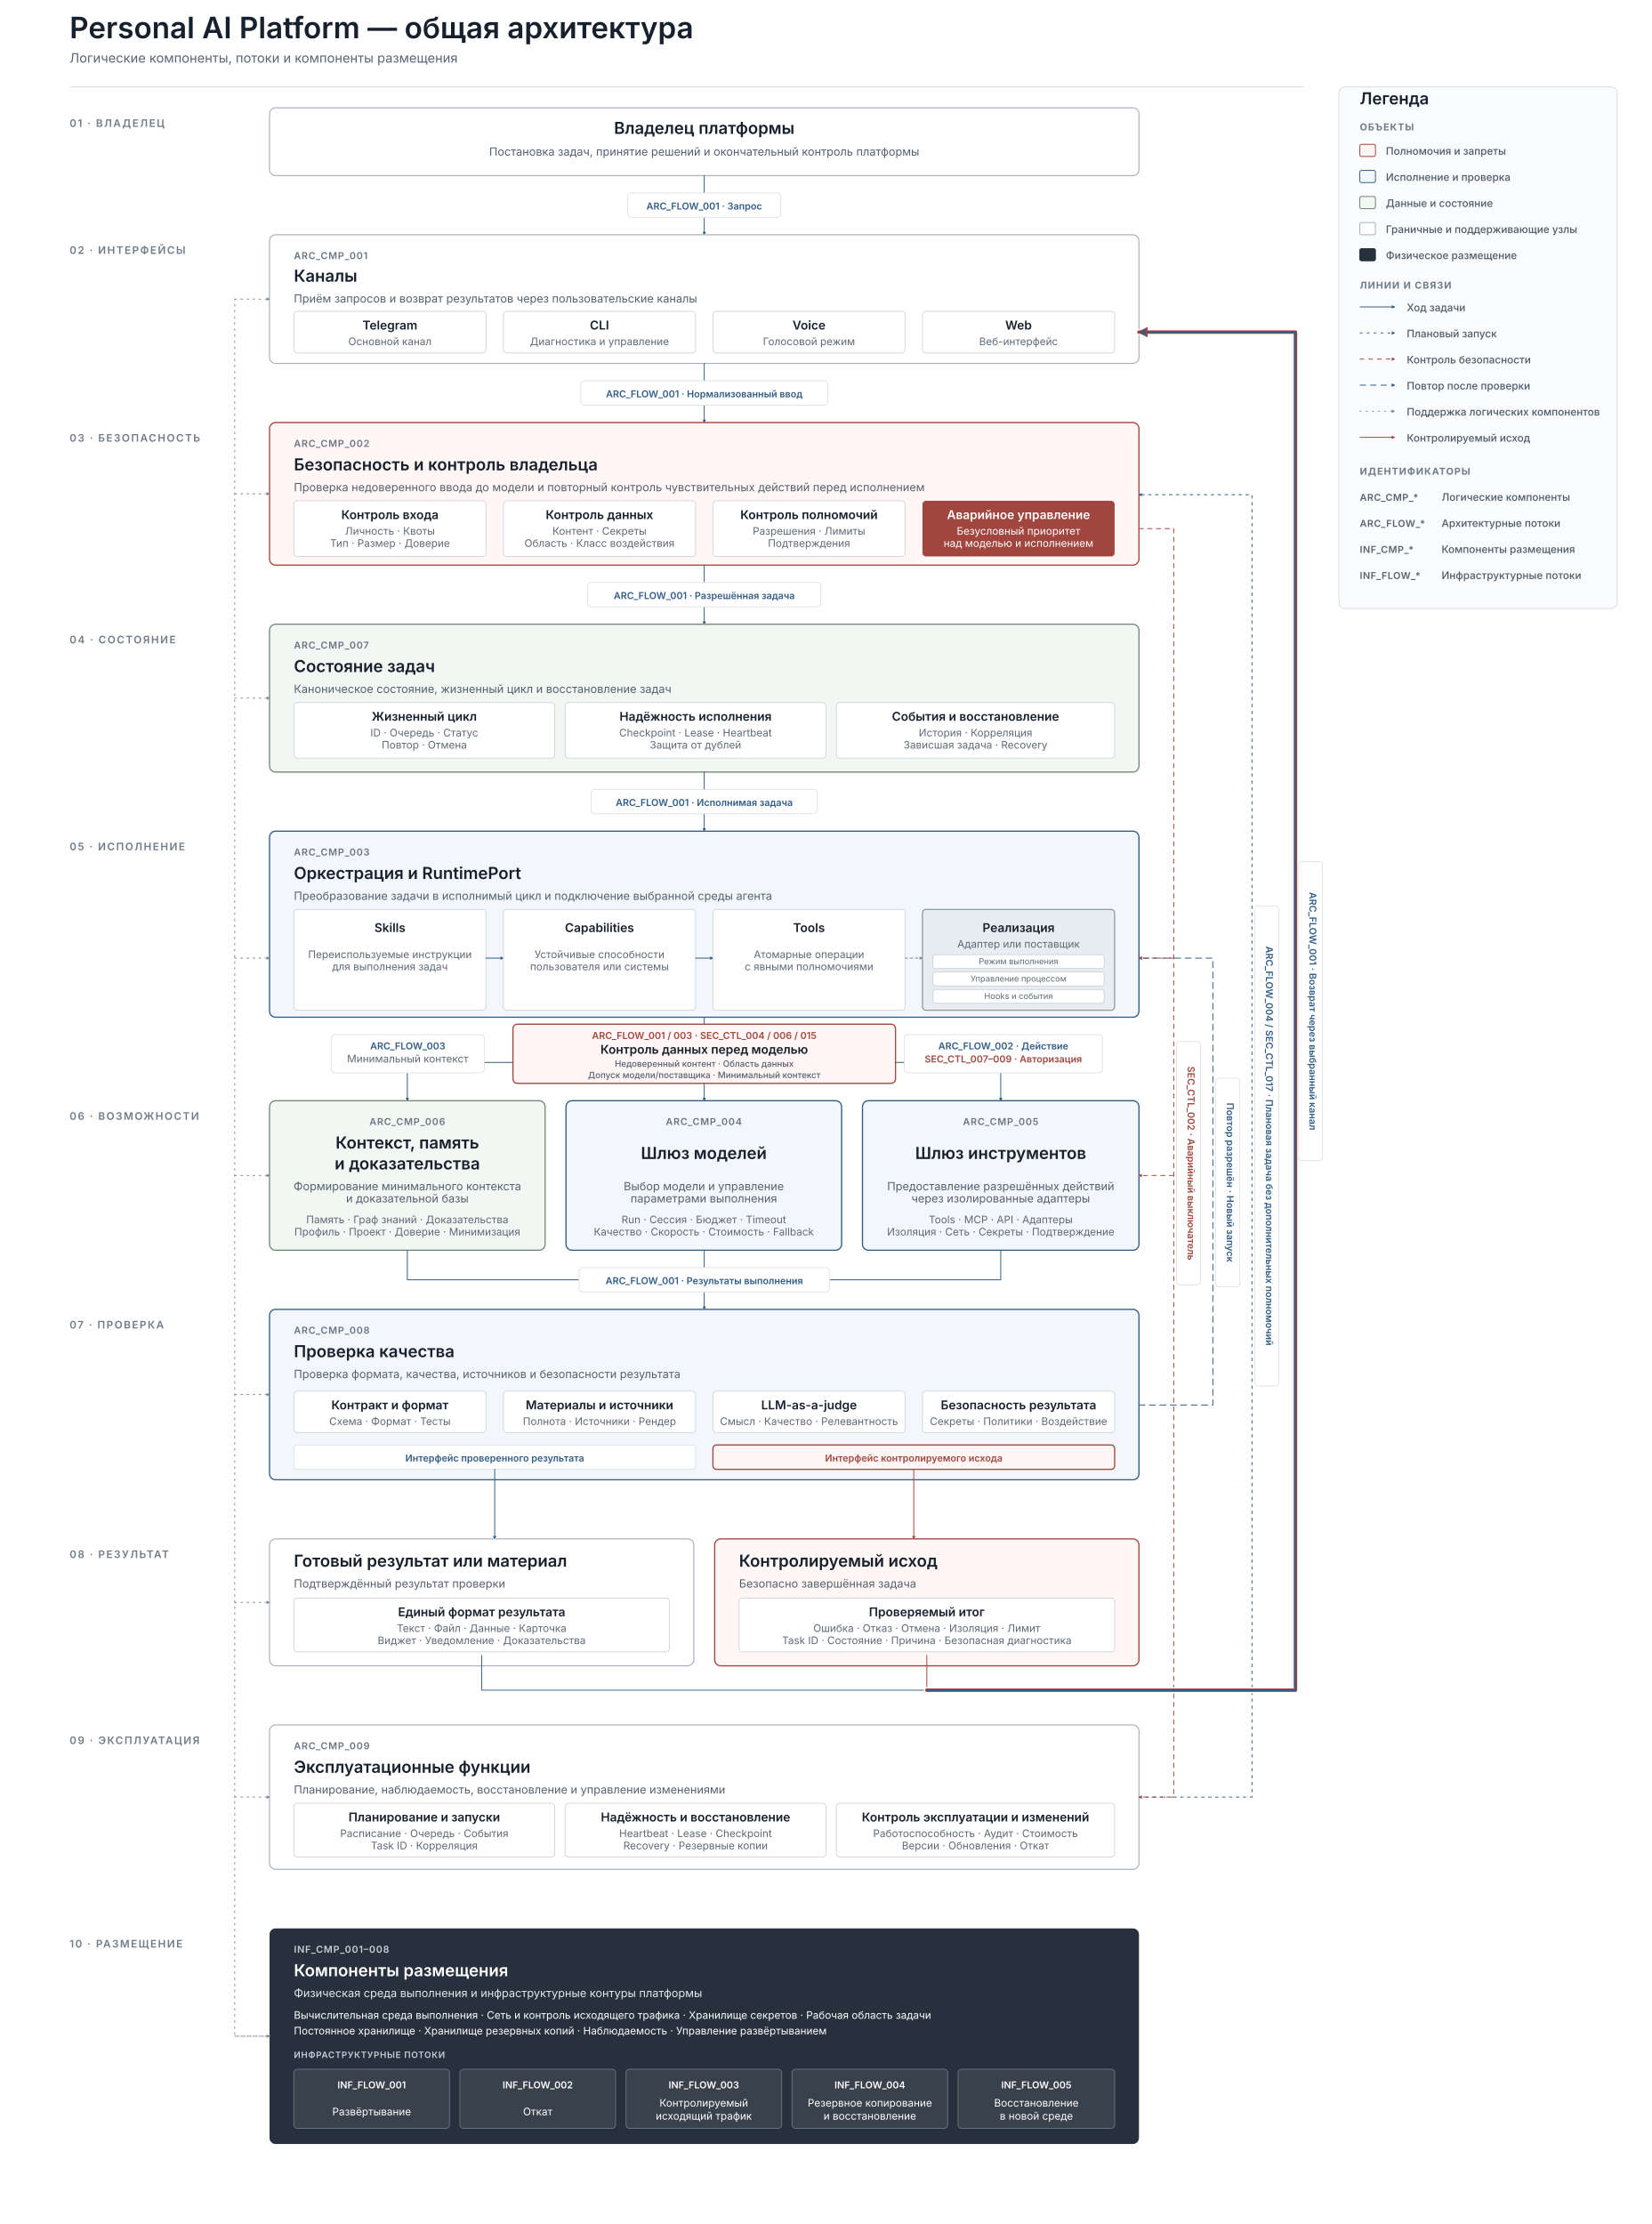
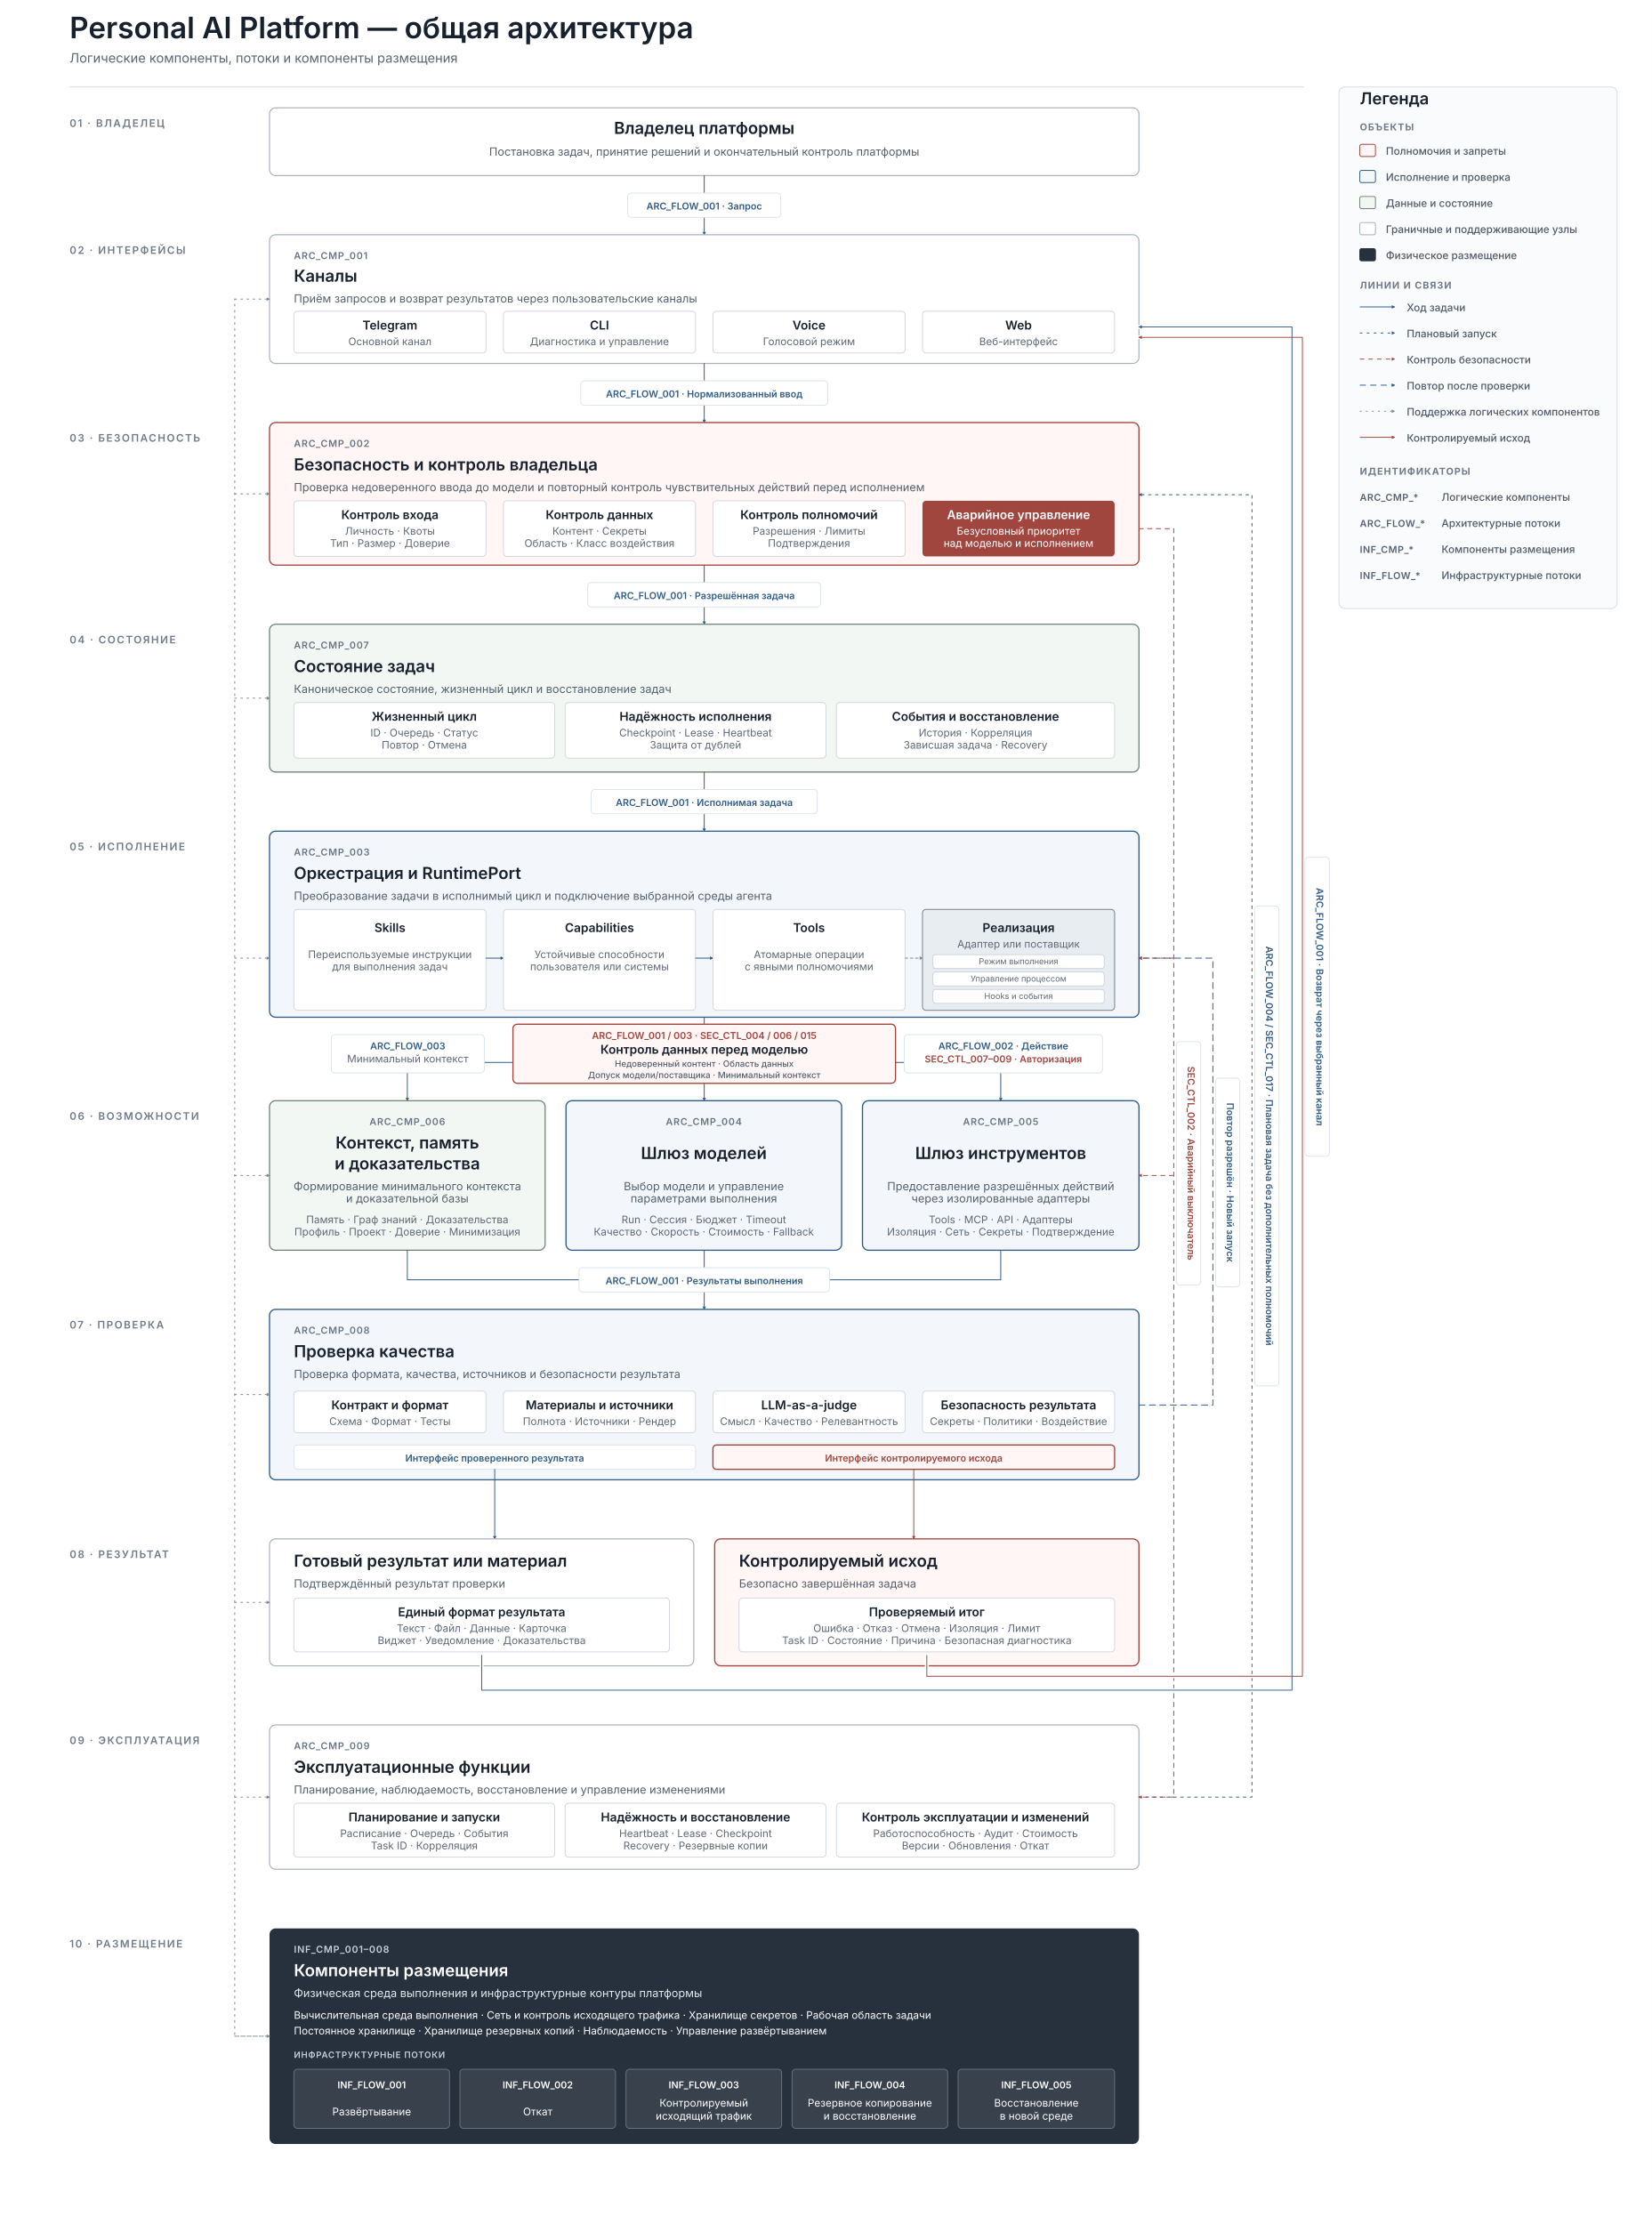
<svg xmlns="http://www.w3.org/2000/svg" width="1900" height="2558" viewBox="0 0 1900 2558" role="img" aria-labelledby="title desc">
  <defs>
    <marker id="arrow-main" viewBox="0 0 10 10" refX="8.2" refY="5" markerWidth="4" markerHeight="4" orient="auto-start-reverse">
      <path d="M0 0L10 5L0 10Z" fill="#315C88" />
    </marker>
    <marker id="arrow-control" viewBox="0 0 10 10" refX="8.2" refY="5" markerWidth="4" markerHeight="4" orient="auto-start-reverse">
      <path d="M0 0L10 5L0 10Z" fill="#A1463F" />
-     </marker>
-     <marker id="arrow-return-dual" viewBox="0 0 12 12" refX="10" refY="6" markerWidth="12" markerHeight="12" markerUnits="userSpaceOnUse" orient="auto">
-       <path d="M0 0L12 6L0 12Z" fill="#A1463F" />
-       <path d="M2.4 2.2L9.6 6L2.4 9.8Z" fill="#315C88" />
    </marker>
    <marker id="arrow-support" viewBox="0 0 10 10" refX="8.2" refY="5" markerWidth="4" markerHeight="4" orient="auto-start-reverse">
      <path d="M0 0L10 5L0 10Z" fill="#7D8895" />
    </marker>
    <marker id="arrow-infra" viewBox="0 0 10 10" refX="8.2" refY="5" markerWidth="4" markerHeight="4" orient="auto-start-reverse">
      <path d="M0 0L10 5L0 10Z" fill="#D6DEE7" />
    </marker>
    <style>
      text { font-family: Inter, "Segoe UI", Arial, sans-serif; fill: #17202D; }
      .title { font-size: 34px; font-weight: 600; }
      .subtitle { font-size: 15px; font-weight: 400; fill: #596574; }
      .legend { font-size: 12px; font-weight: 500; fill: #4E5A68; }
      .legend-id { font-size: 11px; font-weight: 600; letter-spacing: 0.5px; fill: #566271; }
      .legend-section { font-size: 11px; font-weight: 700; letter-spacing: 1px; fill: #707B89; }
      .layer-no { font-size: 12px; font-weight: 600; letter-spacing: 1.5px; fill: #707B89; }
      .component-id { font-size: 11px; font-weight: 600; letter-spacing: 0.8px; fill: #687482; }
      .component-title { font-size: 19px; font-weight: 600; }
      .component-text { font-size: 13px; font-weight: 400; fill: #53606E; }
      .small-title { font-size: 14px; font-weight: 600; }
      .small-text { font-size: 12px; font-weight: 400; fill: #5E6875; }
      .micro-text { font-size: 10.5px; font-weight: 400; fill: #5E6875; }
      .implementation-sub-text { font-size: 9.5px; font-weight: 400; fill: #5E6875; }
      .flow-text { font-size: 11px; font-weight: 600; fill: #315C88; }
      .control-flow-text { font-size: 11px; font-weight: 600; fill: #A1463F; }
      .inverse-title { font-size: 14px; font-weight: 600; fill: #FFFFFF; }
      .inverse-text { font-size: 12px; font-weight: 400; fill: #FFFFFF; }
      .infra-component-id { font-size: 11px; font-weight: 600; letter-spacing: 0.8px; fill: #C8D1DB; }
      .infra-component-title { font-size: 19px; font-weight: 600; fill: #FFFFFF; }
      .infra-component-text { font-size: 13px; font-weight: 400; fill: #E3E8EE; }
      .infra-small-text { font-size: 12px; font-weight: 400; fill: #FFFFFF; }
      .infra-chip { font-size: 11px; font-weight: 600; fill: #FFFFFF; }
      .infra-header { font-size: 10px; font-weight: 600; letter-spacing: 0.7px; fill: #C8D1DB; }
      .infra-inner-card { fill: #FFFFFF; fill-opacity: 0.08; stroke: #66717E; stroke-width: 1; }
      .main-line { fill: none; stroke: #315C88; stroke-width: 1; stroke-linecap: round; stroke-linejoin: round; marker-end: url(#arrow-main); }
      .branch-line { fill: none; stroke: #315C88; stroke-width: 1; stroke-linecap: round; stroke-linejoin: round; marker-end: url(#arrow-main); }
      .bus-line { fill: none; stroke: #315C88; stroke-width: 1; stroke-linecap: round; stroke-linejoin: round; }
      .retry-line { fill: none; stroke: #315C88; stroke-width: 1; stroke-dasharray: 7 5; stroke-linecap: round; stroke-linejoin: round; marker-end: url(#arrow-main); }
      .control-line { fill: none; stroke: #A1463F; stroke-width: 1; stroke-dasharray: 5 5; stroke-linecap: round; stroke-linejoin: round; marker-end: url(#arrow-control); }
      .control-rail { fill: none; stroke: #A1463F; stroke-width: 1; stroke-dasharray: 5 5; stroke-linecap: round; stroke-linejoin: round; }
      .failure-line { fill: none; stroke: #A1463F; stroke-width: 1; stroke-linecap: round; stroke-linejoin: round; marker-end: url(#arrow-control); }
      .scheduled-line { fill: none; stroke: #315C88; stroke-width: 1; stroke-dasharray: 3 5; stroke-linecap: round; stroke-linejoin: round; marker-end: url(#arrow-main); }
      .support-line { fill: none; stroke: #7D8895; stroke-width: 1; stroke-dasharray: 2 5; stroke-linecap: round; stroke-linejoin: round; marker-end: url(#arrow-support); }
      .support-rail { fill: none; stroke: #7D8895; stroke-width: 1; stroke-dasharray: 2 5; stroke-linecap: round; stroke-linejoin: round; }
      .neutral-card { fill: #FFFFFF; stroke: #A7B0BB; stroke-width: 1.2; }
      .control-card { fill: #FFF6F5; stroke: #A1463F; stroke-width: 1.4; }
      .execution-card { fill: #F3F7FB; stroke: #315C88; stroke-width: 1.4; }
      .data-card { fill: #F3F7F4; stroke: #6C8173; stroke-width: 1.3; }
      .inner-card { fill: #FFFFFF; stroke: #D1D7DE; stroke-width: 1; }
      .implementation-pill { fill: #E8EDF2; stroke: #7D8895; stroke-width: 1.1; }
      .implementation-sub { fill: #FFFFFF; stroke: #C3CCD5; stroke-width: 0.8; }
      .implementation-link { fill: none; stroke: #7D8895; stroke-width: 1; stroke-dasharray: 3 3; stroke-linecap: round; marker-end: url(#arrow-support); }
      .detail-panel { fill: #FAFBFC; stroke: #D7DCE2; stroke-width: 1; }
      .flow-label { fill: #FFFFFF; stroke: #D9E1E8; stroke-width: 0.9; }
      .gate-note { font-size: 10px; font-weight: 500; fill: #53606E; }
    </style>
  </defs>
  <rect width="1900" height="2558" fill="#FFFFFF" />
  <text x="80" y="44" class="title">Personal AI Platform — общая архитектура</text>
  <text x="80" y="72" class="subtitle">Логические компоненты, потоки и компоненты размещения</text>
  <line x1="80" y1="100" x2="1500" y2="100" stroke="#D7DCE2" />
  <g>
    <rect x="1540" y="100" width="320" height="600" rx="7" fill="#FAFBFC" stroke="#D7DCE2" stroke-width="1" />
    <text x="1564" y="120" class="component-title">Легенда</text>
    <text x="1564" y="150" class="legend-section">ОБЪЕКТЫ</text>
    <rect x="1564" y="166" width="18" height="14" rx="2" fill="#FFF6F5" stroke="#A1463F" />
    <text x="1594" y="178" class="legend">Полномочия и запреты</text>
    <rect x="1564" y="196" width="18" height="14" rx="2" fill="#F3F7FB" stroke="#315C88" />
    <text x="1594" y="208" class="legend">Исполнение и проверка</text>
    <rect x="1564" y="226" width="18" height="14" rx="2" fill="#F3F7F4" stroke="#6C8173" />
    <text x="1594" y="238" class="legend">Данные и состояние</text>
    <rect x="1564" y="256" width="18" height="14" rx="2" fill="#FFFFFF" stroke="#A7B0BB" />
    <text x="1594" y="268" class="legend">Граничные и поддерживающие узлы</text>
    <rect x="1564" y="286" width="18" height="14" rx="2" fill="#27313D" stroke="#27313D" />
    <text x="1594" y="298" class="legend">Физическое размещение</text>
    <text x="1564" y="332" class="legend-section">ЛИНИИ И СВЯЗИ</text>
    <line x1="1564" y1="353" x2="1604" y2="353" stroke="#315C88" stroke-width="1" marker-end="url(#arrow-main)" />
    <text x="1618" y="358" class="legend">Ход задачи</text>
    <line x1="1564" y1="383" x2="1604" y2="383" stroke="#315C88" stroke-width="1" stroke-dasharray="3 5" marker-end="url(#arrow-main)" />
    <text x="1618" y="388" class="legend">Плановый запуск</text>
    <line x1="1564" y1="413" x2="1604" y2="413" stroke="#A1463F" stroke-width="1" stroke-dasharray="5 5" marker-end="url(#arrow-control)" />
    <text x="1618" y="418" class="legend">Контроль безопасности</text>
    <line x1="1564" y1="443" x2="1604" y2="443" stroke="#315C88" stroke-width="1" stroke-dasharray="7 5" marker-end="url(#arrow-main)" />
    <text x="1618" y="448" class="legend">Повтор после проверки</text>
    <line x1="1564" y1="473" x2="1604" y2="473" stroke="#7D8895" stroke-width="1" stroke-dasharray="2 5" marker-end="url(#arrow-support)" />
    <text x="1618" y="478" class="legend">Поддержка логических компонентов</text>
    <line x1="1564" y1="503" x2="1604" y2="503" stroke="#A1463F" stroke-width="1" marker-end="url(#arrow-control)" />
    <text x="1618" y="508" class="legend">Контролируемый исход</text>
    <text x="1564" y="546" class="legend-section">ИДЕНТИФИКАТОРЫ</text>
    <text x="1564" y="576" class="legend-id">ARC_CMP_*</text>
    <text x="1658" y="576" class="legend">Логические компоненты</text>
    <text x="1564" y="606" class="legend-id">ARC_FLOW_*</text>
    <text x="1658" y="606" class="legend">Архитектурные потоки</text>
    <text x="1564" y="636" class="legend-id">INF_CMP_*</text>
    <text x="1658" y="636" class="legend">Компоненты размещения</text>
    <text x="1564" y="666" class="legend-id">INF_FLOW_*</text>
    <text x="1658" y="666" class="legend">Инфраструктурные потоки</text>
  </g>
  <g transform="translate(0 -110)">
    <g>
      <text x="80" y="256" class="layer-no">01 · ВЛАДЕЛЕЦ</text>
      <text x="80" y="402" class="layer-no">02 · ИНТЕРФЕЙСЫ</text>
      <text x="80" y="618" class="layer-no">03 · БЕЗОПАСНОСТЬ</text>
      <text x="80" y="850" class="layer-no">04 · СОСТОЯНИЕ</text>
      <text x="80" y="1088" class="layer-no">05 · ИСПОЛНЕНИЕ</text>
      <text x="80" y="1398" class="layer-no">06 · ВОЗМОЖНОСТИ</text>
      <text x="80" y="1638" class="layer-no">07 · ПРОВЕРКА</text>
      <text x="80" y="1902" class="layer-no">08 · РЕЗУЛЬТАТ</text>
      <text x="80" y="2116" class="layer-no">09 · ЭКСПЛУАТАЦИЯ</text>
      <text x="80" y="2350" class="layer-no">10 · РАЗМЕЩЕНИЕ</text>
    </g>
    <g>
      <rect x="310" y="234" width="1000" height="78" rx="7" class="neutral-card" />
      <text x="810" y="264" class="component-title" text-anchor="middle">Владелец платформы</text>
      <text x="810" y="289" class="component-text" text-anchor="middle">Постановка задач, принятие решений и окончательный контроль платформы</text>
    </g>
    <path class="main-line" d="M810 312V380" data-spec-id="ARC_FLOW_001" />
    <rect x="722" y="332" width="176" height="28" rx="4" class="flow-label" />
    <text x="810" y="351" class="flow-text" text-anchor="middle">ARC_FLOW_001 · Запрос</text>
    <g data-spec-id="ARC_CMP_001">
      <rect x="310" y="380" width="1000" height="148" rx="7" class="neutral-card" />
      <text x="338" y="408" class="component-id">ARC_CMP_001</text>
      <text x="338" y="434" class="component-title">Каналы</text>
      <text x="338" y="458" class="component-text">Приём запросов и возврат результатов через пользовательские каналы</text>
      <rect x="338" y="468" width="221" height="48" rx="4" class="inner-card" />
      <rect x="579" y="468" width="221" height="48" rx="4" class="inner-card" />
      <rect x="820" y="468" width="221" height="48" rx="4" class="inner-card" />
      <rect x="1061" y="468" width="221" height="48" rx="4" class="inner-card" />
      <text x="448.5" y="489" class="small-title" text-anchor="middle">Telegram</text>
      <text x="448.5" y="507" class="small-text" text-anchor="middle">Основной канал</text>
      <text x="689.5" y="489" class="small-title" text-anchor="middle">CLI</text>
      <text x="689.5" y="507" class="small-text" text-anchor="middle">Диагностика и управление</text>
      <text x="930.5" y="489" class="small-title" text-anchor="middle">Voice</text>
      <text x="930.5" y="507" class="small-text" text-anchor="middle">Голосовой режим</text>
      <text x="1171.5" y="489" class="small-title" text-anchor="middle">Web</text>
      <text x="1171.5" y="507" class="small-text" text-anchor="middle">Веб-интерфейс</text>
    </g>
    <path class="main-line" d="M810 528V596" />
    <rect x="668" y="548" width="284" height="28" rx="4" class="flow-label" />
    <text x="810" y="567" class="flow-text" text-anchor="middle">ARC_FLOW_001 · Нормализованный ввод</text>
    <g transform="translate(0 44)">
      <g data-spec-id="ARC_CMP_002">
        <rect x="310" y="552" width="1000" height="164" rx="7" class="control-card" />
        <text x="338" y="580" class="component-id">ARC_CMP_002</text>
        <text x="338" y="607" class="component-title">Безопасность и контроль владельца</text>
        <text x="338" y="631" class="component-text">Проверка недоверенного ввода до модели и повторный контроль чувствительных действий перед исполнением</text>
        <rect x="338" y="642" width="221" height="64" rx="4" class="inner-card" />
        <text x="448.5" y="663" class="small-title" text-anchor="middle">Контроль входа</text>
        <text x="448.5" y="681" class="small-text" text-anchor="middle">Личность · Квоты</text>
        <text x="448.5" y="695" class="small-text" text-anchor="middle">Тип · Размер · Доверие</text>
        <rect x="579" y="642" width="221" height="64" rx="4" class="inner-card" />
        <text x="689.5" y="663" class="small-title" text-anchor="middle">Контроль данных</text>
        <text x="689.5" y="681" class="small-text" text-anchor="middle">Контент · Секреты</text>
        <text x="689.5" y="695" class="small-text" text-anchor="middle">Область · Класс воздействия</text>
        <rect x="820" y="642" width="221" height="64" rx="4" class="inner-card" />
        <text x="930.5" y="663" class="small-title" text-anchor="middle">Контроль полномочий</text>
        <text x="930.5" y="681" class="small-text" text-anchor="middle">Разрешения · Лимиты</text>
        <text x="930.5" y="695" class="small-text" text-anchor="middle">Подтверждения</text>
        <rect x="1061" y="642" width="221" height="64" rx="4" fill="#A1463F" />
        <text x="1171.5" y="663" class="inverse-title" text-anchor="middle">Аварийное управление</text>
        <text x="1171.5" y="681" class="inverse-text" text-anchor="middle">Безусловный приоритет</text>
        <text x="1171.5" y="695" class="inverse-text" text-anchor="middle">над моделью и исполнением</text>
      </g>
      <path class="main-line" d="M810 716V784" />
      <rect x="676" y="736" width="268" height="28" rx="4" class="flow-label" />
      <text x="810" y="755" class="flow-text" text-anchor="middle">ARC_FLOW_001 · Разрешённая задача</text>
      <g data-spec-id="ARC_CMP_007">
        <rect x="310" y="784" width="1000" height="170" rx="7" class="data-card" />
        <text x="338" y="812" class="component-id">ARC_CMP_007</text>
        <text x="338" y="839" class="component-title">Состояние задач</text>
        <text x="338" y="863" class="component-text">Каноническое состояние, жизненный цикл и восстановление задач</text>
        <rect x="338" y="874" width="300" height="64" rx="4" class="inner-card" />
        <text x="488" y="895" class="small-title" text-anchor="middle">Жизненный цикл</text>
        <text x="488" y="913" class="small-text" text-anchor="middle">ID · Очередь · Статус</text>
        <text x="488" y="927" class="small-text" text-anchor="middle">Повтор · Отмена</text>
        <rect x="650" y="874" width="300" height="64" rx="4" class="inner-card" />
        <text x="800" y="895" class="small-title" text-anchor="middle">Надёжность исполнения</text>
        <text x="800" y="913" class="small-text" text-anchor="middle">Checkpoint · Lease · Heartbeat</text>
        <text x="800" y="927" class="small-text" text-anchor="middle">Защита от дублей</text>
        <rect x="962" y="874" width="320" height="64" rx="4" class="inner-card" />
        <text x="1122" y="895" class="small-title" text-anchor="middle">События и восстановление</text>
        <text x="1122" y="913" class="small-text" text-anchor="middle">История · Корреляция</text>
        <text x="1122" y="927" class="small-text" text-anchor="middle">Зависшая задача · Recovery</text>
      </g>
      <path class="main-line" d="M810 954V1022" />
      <rect x="680" y="974" width="260" height="28" rx="4" class="flow-label" />
      <text x="810" y="993" class="flow-text" text-anchor="middle">ARC_FLOW_001 · Исполнимая задача</text>
      <g transform="translate(0 28)" data-spec-id="ARC_CMP_003">
        <rect x="310" y="994" width="1000" height="214" rx="7" class="execution-card" />
        <text x="338" y="1022" class="component-id">ARC_CMP_003</text>
        <text x="338" y="1049" class="component-title">Оркестрация и RuntimePort</text>
        <text x="338" y="1073" class="component-text">Преобразование задачи в исполнимый цикл и подключение выбранной среды агента</text>
        <rect x="338" y="1084" width="221" height="116" rx="4" class="inner-card" />
        <text x="448.5" y="1110" class="small-title" text-anchor="middle">Skills</text>
        <text x="448.5" y="1140" class="small-text" text-anchor="middle">Переиспользуемые инструкции</text>
        <text x="448.5" y="1154" class="small-text" text-anchor="middle">для выполнения задач</text>
        <path class="branch-line" d="M559 1140H579" />
        <rect x="579" y="1084" width="221" height="116" rx="4" class="inner-card" />
        <text x="689.5" y="1110" class="small-title" text-anchor="middle">Capabilities</text>
        <text x="689.5" y="1140" class="small-text" text-anchor="middle">Устойчивые способности</text>
        <text x="689.5" y="1154" class="small-text" text-anchor="middle">пользователя или системы</text>
        <path class="branch-line" d="M800 1140H820" />
        <rect x="820" y="1084" width="221" height="116" rx="4" class="inner-card" />
        <text x="930.5" y="1110" class="small-title" text-anchor="middle">Tools</text>
        <text x="930.5" y="1140" class="small-text" text-anchor="middle">Атомарные операции</text>
        <text x="930.5" y="1154" class="small-text" text-anchor="middle">с явными полномочиями</text>
        <path class="implementation-link" d="M1041 1140H1061" />
        <rect x="1061" y="1084" width="221" height="116" rx="4" class="implementation-pill" />
        <text x="1171.5" y="1110" class="small-title" text-anchor="middle">Реализация</text>
        <text x="1171.5" y="1128" class="small-text" text-anchor="middle">Адаптер или поставщик</text>
        <rect x="1073" y="1136" width="197" height="16" rx="3" class="implementation-sub" />
        <rect x="1073" y="1156" width="197" height="16" rx="3" class="implementation-sub" />
        <rect x="1073" y="1176" width="197" height="16" rx="3" class="implementation-sub" />
        <text x="1171.5" y="1147" class="implementation-sub-text" text-anchor="middle">Режим выполнения</text>
        <text x="1171.5" y="1167" class="implementation-sub-text" text-anchor="middle">Управление процессом</text>
        <text x="1171.5" y="1187" class="implementation-sub-text" text-anchor="middle">Hooks и события</text>
      </g>
    </g>
    <g transform="translate(0 88)">
      <path class="bus-line" d="M810 1192V1244H468.5M810 1244H1151" />
      <path class="branch-line" d="M468.5 1244V1288" />
      <path class="branch-line" d="M810 1244V1288" />
      <path class="branch-line" d="M1151 1244V1288" />
      <rect x="381" y="1212" width="176" height="44" rx="4" class="flow-label" />
      <text x="469" y="1229" class="flow-text" text-anchor="middle" data-spec-id="ARC_FLOW_003">ARC_FLOW_003</text>
      <text x="469" y="1244" class="small-text" text-anchor="middle">Минимальный контекст</text>
      <g data-spec-id="SEC_CTL_004">
        <g data-spec-id="SEC_CTL_006">
          <g data-spec-id="SEC_CTL_015">
            <rect x="590" y="1200" width="440" height="68" rx="5" class="control-card" />
            <text x="810" y="1217" class="control-flow-text" text-anchor="middle">ARC_FLOW_001 / 003 · SEC_CTL_004 / 006 / 015</text>
            <text x="810" y="1234" class="small-title" text-anchor="middle">Контроль данных перед моделью</text>
            <text x="810" y="1249" class="gate-note" text-anchor="middle">Недоверенный контент · Область данных</text>
            <text x="810" y="1262" class="gate-note" text-anchor="middle">Допуск модели/поставщика · Минимальный контекст</text>
          </g>
        </g>
      </g>
      <rect x="1040" y="1212" width="228" height="44" rx="4" class="flow-label" />
      <text x="1154" y="1229" class="flow-text" text-anchor="middle" data-spec-id="ARC_FLOW_002">ARC_FLOW_002 · Действие</text>
      <g data-spec-id="SEC_CTL_007">
        <g data-spec-id="SEC_CTL_008">
          <g data-spec-id="SEC_CTL_009">
            <text x="1154" y="1244" class="control-flow-text" text-anchor="middle">SEC_CTL_007–009 · Авторизация</text>
          </g>
        </g>
      </g>
      <g data-spec-id="ARC_CMP_006">
        <rect x="310" y="1288" width="317" height="172" rx="7" class="data-card" />
        <text x="468.5" y="1316" class="component-id" text-anchor="middle">ARC_CMP_006</text>
        <text x="468.5" y="1343" class="component-title" text-anchor="middle">Контекст, память</text>
        <text x="468.5" y="1367" class="component-title" text-anchor="middle">и доказательства</text>
        <text x="468.5" y="1391" class="component-text" text-anchor="middle">Формирование минимального контекста</text>
        <text x="468.5" y="1405" class="component-text" text-anchor="middle">и доказательной базы</text>
        <text x="468.5" y="1429" class="small-text" text-anchor="middle">Память · Граф знаний · Доказательства</text>
        <text x="468.5" y="1443" class="small-text" text-anchor="middle">Профиль · Проект · Доверие · Минимизация</text>
      </g>
      <g data-spec-id="ARC_CMP_004">
        <rect x="651" y="1288" width="317" height="172" rx="7" class="execution-card" />
        <text x="809.5" y="1316" class="component-id" text-anchor="middle">ARC_CMP_004</text>
        <text x="809.5" y="1355" class="component-title" text-anchor="middle">Шлюз моделей</text>
        <text x="809.5" y="1391" class="component-text" text-anchor="middle">Выбор модели и управление</text>
        <text x="809.5" y="1405" class="component-text" text-anchor="middle">параметрами выполнения</text>
        <text x="809.5" y="1429" class="small-text" text-anchor="middle">Run · Сессия · Бюджет · Timeout</text>
        <text x="809.5" y="1443" class="small-text" text-anchor="middle">Качество · Скорость · Стоимость · Fallback</text>
      </g>
      <g data-spec-id="ARC_CMP_005">
        <rect x="992" y="1288" width="318" height="172" rx="7" class="execution-card" />
        <text x="1151" y="1316" class="component-id" text-anchor="middle">ARC_CMP_005</text>
        <text x="1151" y="1355" class="component-title" text-anchor="middle">Шлюз инструментов</text>
        <text x="1151" y="1391" class="component-text" text-anchor="middle">Предоставление разрешённых действий</text>
        <text x="1151" y="1405" class="component-text" text-anchor="middle">через изолированные адаптеры</text>
        <text x="1151" y="1429" class="small-text" text-anchor="middle">Tools · MCP · API · Адаптеры</text>
        <text x="1151" y="1443" class="small-text" text-anchor="middle">Изоляция · Сеть · Секреты · Подтверждение</text>
      </g>
      <g transform="translate(0 -76)">
        <path class="bus-line" d="M468.5 1536V1570H1151M810 1536V1570M1151 1536V1570" />
        <path class="branch-line" d="M810 1570V1604" />
        <rect x="666" y="1556" width="288" height="28" rx="4" class="flow-label" />
        <text x="810" y="1575" class="flow-text" text-anchor="middle">ARC_FLOW_001 · Результаты выполнения</text>
        <g data-spec-id="ARC_CMP_008">
          <rect x="310" y="1604" width="1000" height="196" rx="7" class="execution-card" />
          <text x="338" y="1632" class="component-id">ARC_CMP_008</text>
          <text x="338" y="1659" class="component-title">Проверка качества</text>
          <text x="338" y="1683" class="component-text">Проверка формата, качества, источников и безопасности результата</text>
          <rect x="338" y="1698" width="221" height="48" rx="4" class="inner-card" />
          <text x="448.5" y="1719" class="small-title" text-anchor="middle">Контракт и формат</text>
          <text x="448.5" y="1737" class="small-text" text-anchor="middle">Схема · Формат · Тесты</text>
          <rect x="579" y="1698" width="221" height="48" rx="4" class="inner-card" />
          <text x="689.5" y="1719" class="small-title" text-anchor="middle">Материалы и источники</text>
          <text x="689.5" y="1737" class="small-text" text-anchor="middle">Полнота · Источники · Рендер</text>
          <rect x="820" y="1698" width="221" height="48" rx="4" class="inner-card" />
          <text x="930.5" y="1719" class="small-title" text-anchor="middle">LLM-as-a-judge</text>
          <text x="930.5" y="1737" class="small-text" text-anchor="middle">Смысл · Качество · Релевантность</text>
          <rect x="1061" y="1698" width="221" height="48" rx="4" class="inner-card" />
          <text x="1171.5" y="1719" class="small-title" text-anchor="middle">Безопасность результата</text>
          <text x="1171.5" y="1737" class="small-text" text-anchor="middle">Секреты · Политики · Воздействие</text>
          <rect x="338" y="1760" width="462" height="28" rx="4" class="flow-label" />
          <text x="569" y="1779" class="flow-text" text-anchor="middle">Интерфейс проверенного результата</text>
          <rect x="820" y="1760" width="462" height="28" rx="4" class="control-card" />
          <text x="1051" y="1779" class="control-flow-text" text-anchor="middle">Интерфейс контролируемого исхода</text>
        </g>
        <path class="main-line" d="M569 1788V1868" />
        <path class="failure-line" d="M1051 1788V1868" />
        <path class="retry-line" d="M1310 1714H1395V1200H1310" />
        <g transform="translate(1412 1458) rotate(90)">
          <rect x="-120" y="-14" width="240" height="28" rx="4" class="flow-label" />
          <text x="0" y="1" class="flow-text" text-anchor="middle">Повтор разрешён · Новый запуск</text>
        </g>
        <g transform="translate(0 32)">
          <g>
            <rect x="310" y="1836" width="488" height="146" rx="7" class="neutral-card" />
            <text x="338" y="1868" class="component-title">Готовый результат или материал</text>
            <text x="338" y="1892" class="component-text">Подтверждённый результат проверки</text>
            <rect x="338" y="1904" width="432" height="62" rx="4" class="inner-card" />
            <text x="554" y="1925" class="small-title" text-anchor="middle">Единый формат результата</text>
            <text x="554" y="1943" class="small-text" text-anchor="middle">Текст · Файл · Данные · Карточка</text>
            <text x="554" y="1957" class="small-text" text-anchor="middle">Виджет · Уведомление · Доказательства</text>
          </g>
          <g>
            <rect x="822" y="1836" width="488" height="146" rx="7" class="control-card" />
            <text x="850" y="1868" class="component-title">Контролируемый исход</text>
            <text x="850" y="1892" class="component-text">Безопасно завершённая задача</text>
            <rect x="850" y="1904" width="432" height="62" rx="4" class="inner-card" />
            <text x="1066" y="1925" class="small-title" text-anchor="middle">Проверяемый итог</text>
            <text x="1066" y="1943" class="small-text" text-anchor="middle">Ошибка · Отказ · Отмена · Изоляция · Лимит</text>
            <text x="1066" y="1957" class="small-text" text-anchor="middle">Task ID · Состояние · Причина · Безопасная диагностика</text>
          </g>
        </g>
        <g transform="translate(0 24)">
          <g data-spec-id="ARC_CMP_009">
            <rect x="310" y="2058" width="1000" height="166" rx="7" class="neutral-card" />
            <text x="338" y="2086" class="component-id">ARC_CMP_009</text>
            <text x="338" y="2113" class="component-title">Эксплуатационные функции</text>
            <text x="338" y="2137" class="component-text">Планирование, наблюдаемость, восстановление и управление изменениями</text>
            <rect x="338" y="2148" width="300" height="62" rx="4" class="inner-card" />
            <text x="488" y="2169" class="small-title" text-anchor="middle">Планирование и запуски</text>
            <text x="488" y="2187" class="small-text" text-anchor="middle">Расписание · Очередь · События</text>
            <text x="488" y="2201" class="small-text" text-anchor="middle">Task ID · Корреляция</text>
            <rect x="650" y="2148" width="300" height="62" rx="4" class="inner-card" />
            <text x="800" y="2169" class="small-title" text-anchor="middle">Надёжность и восстановление</text>
            <text x="800" y="2187" class="small-text" text-anchor="middle">Heartbeat · Lease · Checkpoint</text>
            <text x="800" y="2201" class="small-text" text-anchor="middle">Recovery · Резервные копии</text>
            <rect x="962" y="2148" width="320" height="62" rx="4" class="inner-card" />
            <text x="1122" y="2169" class="small-title" text-anchor="middle">Контроль эксплуатации и изменений</text>
            <text x="1122" y="2187" class="small-text" text-anchor="middle">Работоспособность · Аудит · Стоимость</text>
            <text x="1122" y="2201" class="small-text" text-anchor="middle">Версии · Обновления · Откат</text>
          </g>
          <g transform="translate(0 52)">
            <rect x="310" y="2240" width="1000" height="248" rx="7" fill="#27313D" />
            <text x="338" y="2268" class="infra-component-id">INF_CMP_001–008</text>
            <text x="338" y="2295" class="infra-component-title">Компоненты размещения</text>
            <text x="338" y="2319" class="infra-component-text">Физическая среда выполнения и инфраструктурные контуры платформы</text>
            <text x="338" y="2344" class="infra-small-text">
              <tspan data-spec-id="INF_CMP_001">Вычислительная среда выполнения</tspan> · <tspan data-spec-id="INF_CMP_002">Сеть и контроль исходящего трафика</tspan> · <tspan data-spec-id="INF_CMP_003">Хранилище секретов</tspan> · <tspan data-spec-id="INF_CMP_004">Рабочая область задачи</tspan>
            </text>
            <text x="338" y="2362" class="infra-small-text">
              <tspan data-spec-id="INF_CMP_005">Постоянное хранилище</tspan> · <tspan data-spec-id="INF_CMP_006">Хранилище резервных копий</tspan> · <tspan data-spec-id="INF_CMP_007">Наблюдаемость</tspan> · <tspan data-spec-id="INF_CMP_008">Управление развёртыванием</tspan>
            </text>
            <text x="338" y="2389" class="infra-header">ИНФРАСТРУКТУРНЫЕ ПОТОКИ</text>
            <rect x="338" y="2402" width="179" height="68" rx="4" class="infra-inner-card" />
            <rect x="529" y="2402" width="179" height="68" rx="4" class="infra-inner-card" />
            <rect x="720" y="2402" width="179" height="68" rx="4" class="infra-inner-card" />
            <rect x="911" y="2402" width="179" height="68" rx="4" class="infra-inner-card" />
            <rect x="1102" y="2402" width="180" height="68" rx="4" class="infra-inner-card" />
            <text x="427.5" y="2424" class="infra-chip" text-anchor="middle" data-spec-id="INF_FLOW_001">INF_FLOW_001</text>
            <text x="427.5" y="2455" class="infra-small-text" text-anchor="middle">Развёртывание</text>
            <text x="618.5" y="2424" class="infra-chip" text-anchor="middle" data-spec-id="INF_FLOW_002">INF_FLOW_002</text>
            <text x="618.5" y="2455" class="infra-small-text" text-anchor="middle">Откат</text>
            <text x="809.5" y="2424" class="infra-chip" text-anchor="middle" data-spec-id="INF_FLOW_003">INF_FLOW_003</text>
            <text x="809.5" y="2445" class="infra-small-text" text-anchor="middle">Контролируемый</text>
            <text x="809.5" y="2460" class="infra-small-text" text-anchor="middle">исходящий трафик</text>
            <text x="1000.5" y="2424" class="infra-chip" text-anchor="middle" data-spec-id="INF_FLOW_004">INF_FLOW_004</text>
            <text x="1000.5" y="2445" class="infra-small-text" text-anchor="middle">Резервное копирование</text>
            <text x="1000.5" y="2460" class="infra-small-text" text-anchor="middle">и восстановление</text>
            <text x="1192" y="2424" class="infra-chip" text-anchor="middle" data-spec-id="INF_FLOW_005">INF_FLOW_005</text>
            <text x="1192" y="2445" class="infra-small-text" text-anchor="middle">Восстановление</text>
            <text x="1192" y="2460" class="infra-small-text" text-anchor="middle">в новой среде</text>
          </g>
        </g>
      </g>
    </g>
    <path class="support-rail" d="M310 2452H270V454" />
    <path class="support-line" d="M270 454H310" />
    <path class="support-line" d="M270 678H310" />
    <path class="support-line" d="M270 913H310" />
    <path class="support-line" d="M270 1212H310" />
    <path class="support-line" d="M270 1462H310" />
    <path class="support-line" d="M270 1714H310" />
    <path class="support-line" d="M270 1953H310" />
    <path class="support-line" d="M270 2177H310" />
    <path class="support-line" d="M270 2452H310" />
    <path class="scheduled-line" d="M1310 2177H1440V679H1310" data-spec-id="ARC_FLOW_004" />
    <g transform="translate(1457 1428) rotate(90)" data-spec-id="SEC_CTL_017">
      <rect x="-276" y="-14" width="552" height="28" rx="4" class="flow-label" />
      <text x="0" y="1" class="flow-text" text-anchor="middle">ARC_FLOW_004 / SEC_CTL_017 · Плановая задача без дополнительных полномочий</text>
    </g>
    <path class="control-rail" d="M1310 718H1350V2177" />
    <path class="control-line" d="M1350 1212H1310" />
    <path class="control-line" d="M1350 1462H1310" />
    <path class="control-line" d="M1350 2177H1310" />
    <g transform="translate(1367 1448) rotate(90)" data-spec-id="SEC_CTL_002">
      <rect x="-140" y="-14" width="280" height="28" rx="4" class="flow-label" />
      <text x="0" y="1" class="control-flow-text" text-anchor="middle">SEC_CTL_002 · Аварийный выключатель</text>
    </g>
-     <path d="M554 2014V2054H1066" fill="none" stroke="#315C88" stroke-width="1" stroke-linecap="round" stroke-linejoin="round" />
-     <path d="M1066 2014V2054" fill="none" stroke="#A1463F" stroke-width="1" stroke-linecap="round" />
-     <path d="M1066 2054H1490V492H1310" fill="none" stroke="#FFFFFF" stroke-width="7" stroke-linecap="round" stroke-linejoin="round" />
-     <path d="M1066 2054H1490V492H1310" fill="none" stroke="#A1463F" stroke-width="4" stroke-linecap="round" stroke-linejoin="round" />
-     <path d="M1066 2054H1490V492H1310" fill="none" stroke="#315C88" stroke-width="2" stroke-linecap="round" stroke-linejoin="round" marker-end="url(#arrow-return-dual)" />
-     <g transform="translate(1507 1273) rotate(90)">
+     <path d="M554 2014V2054H1486V486H1310" fill="none" stroke="#FFFFFF" stroke-width="4.5" stroke-linecap="round" stroke-linejoin="round" />
+     <path d="M1066 2014V2038H1498V498H1310" fill="none" stroke="#FFFFFF" stroke-width="4.5" stroke-linecap="round" stroke-linejoin="round" />
+     <path class="main-line" d="M554 2014V2054H1486V486H1310" />
+     <path class="failure-line" d="M1066 2014V2038H1498V498H1310" />
+     <g transform="translate(1515 1268) rotate(90)">
      <rect x="-172" y="-14" width="344" height="28" rx="4" class="flow-label" />
      <text x="0" y="1" class="flow-text" text-anchor="middle">ARC_FLOW_001 · Возврат через выбранный канал</text>
    </g>
  </g>
</svg>
